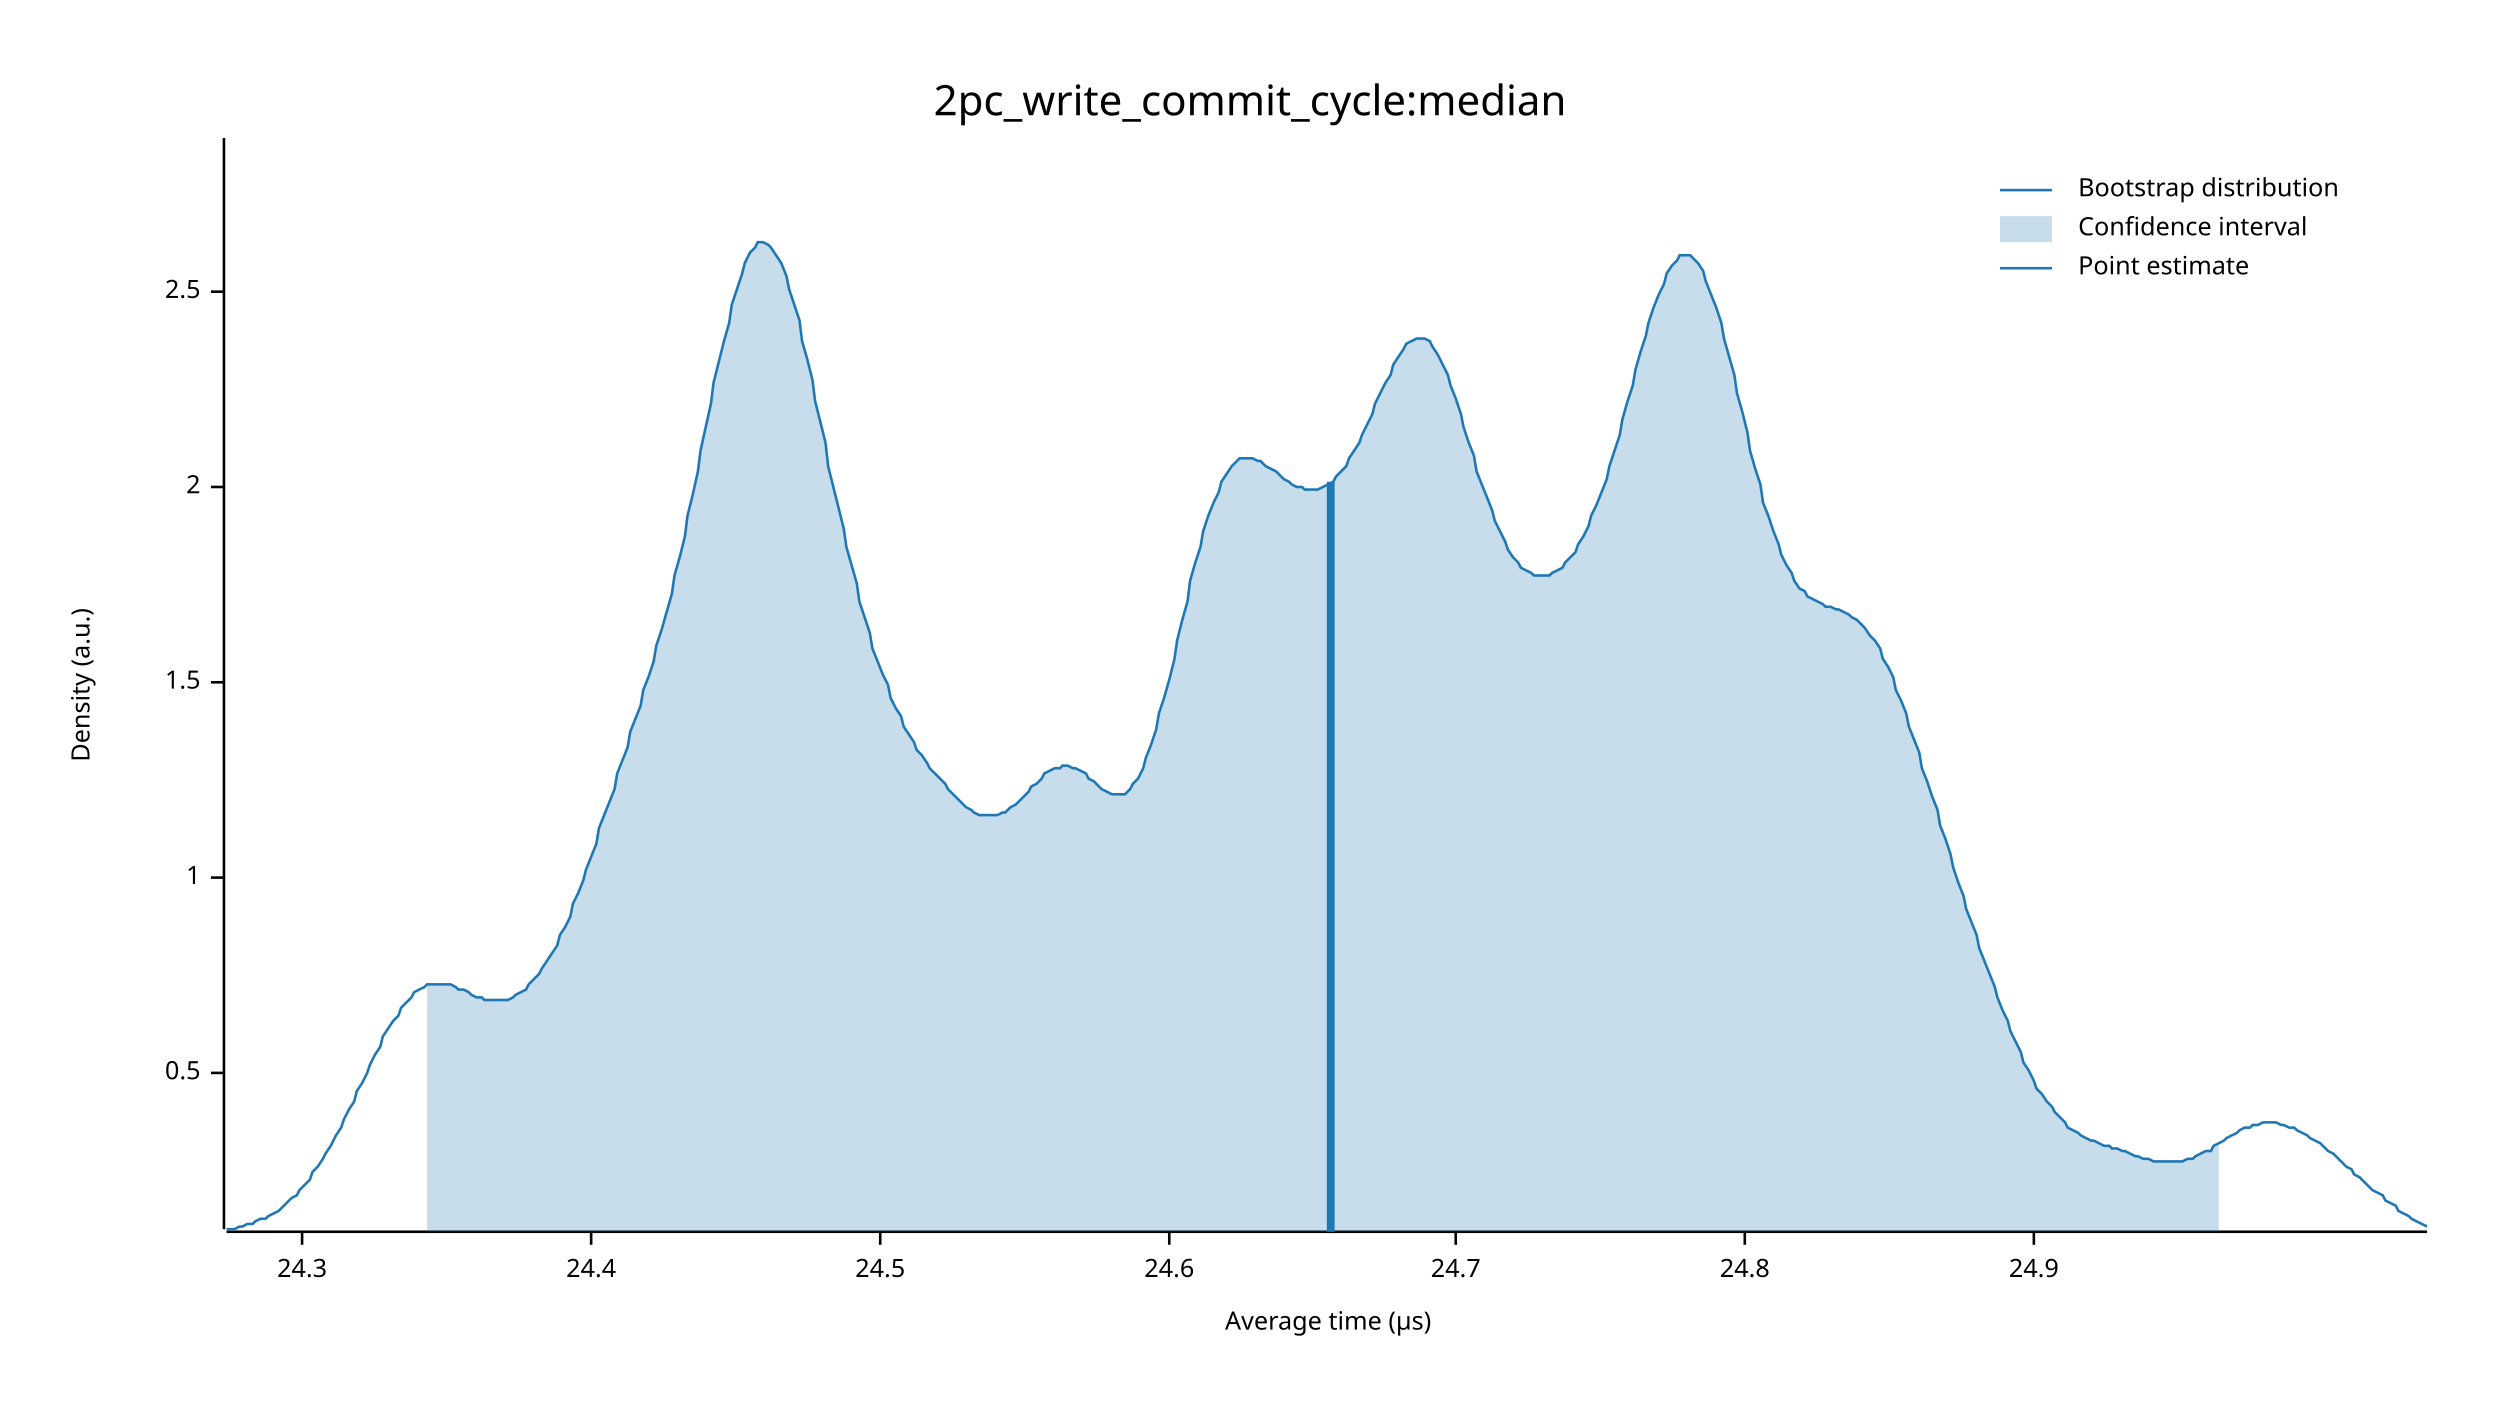
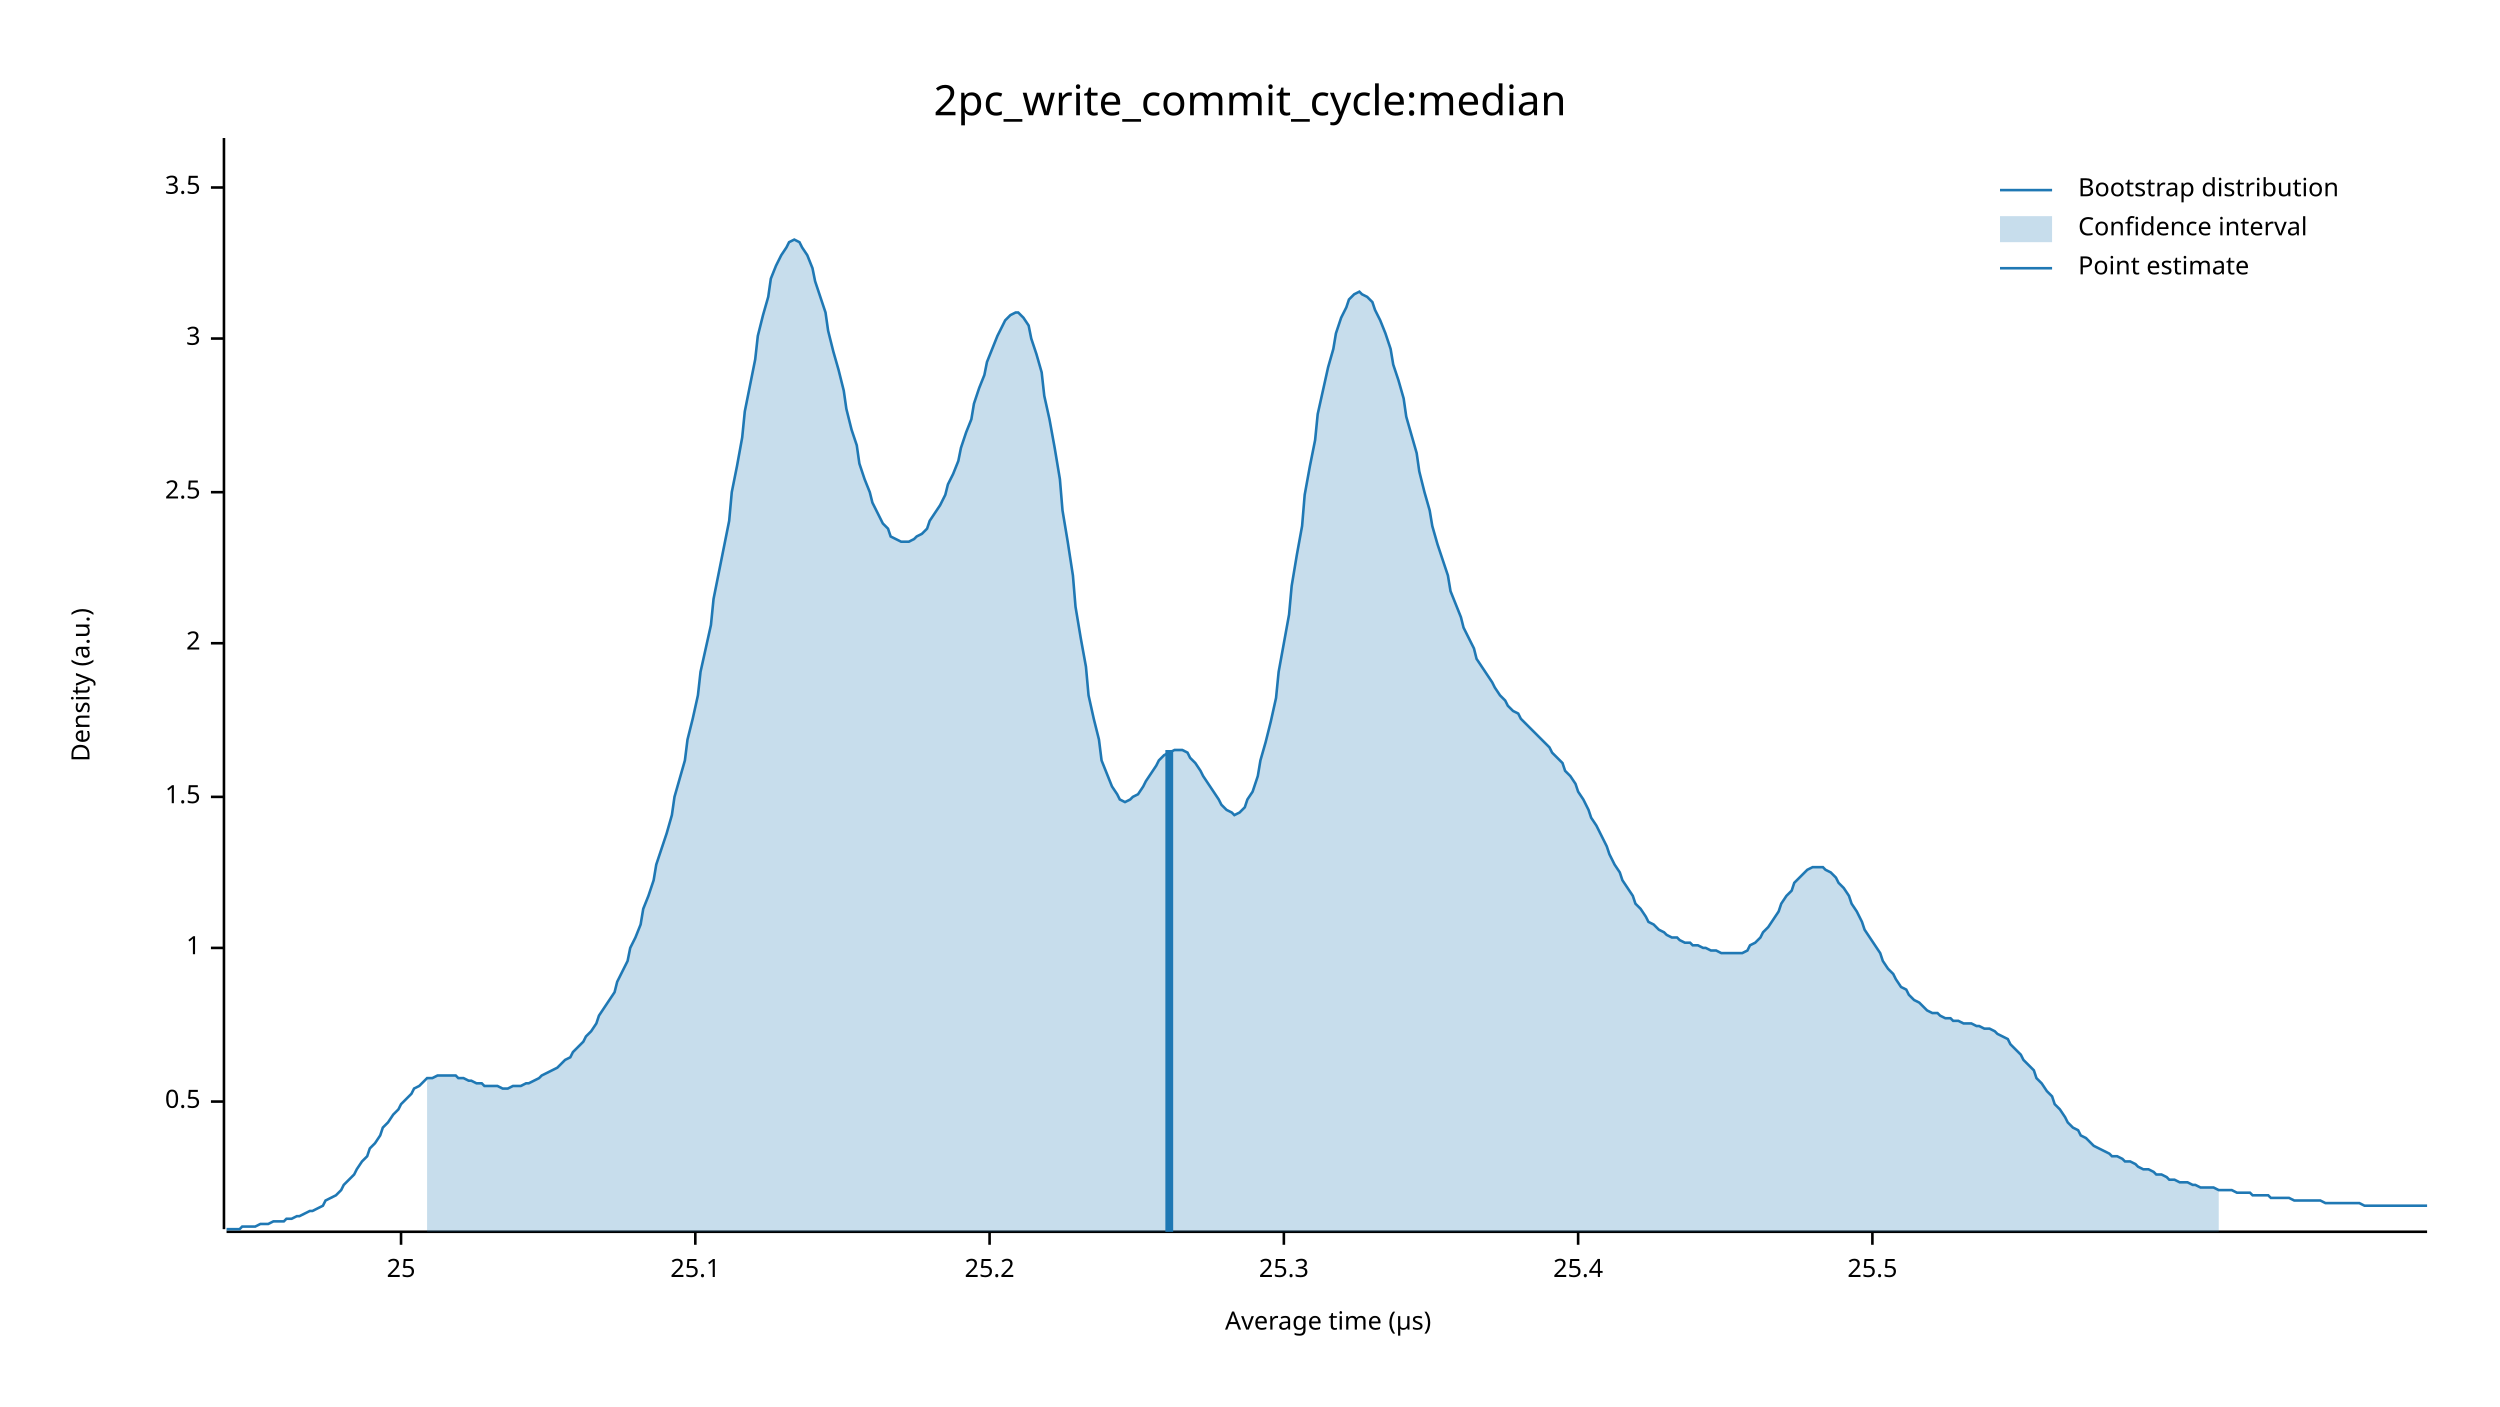
<svg xmlns="http://www.w3.org/2000/svg" width="960" height="540" viewBox="0 0 960 540">
  <text x="480" y="32" dy="0.76em" text-anchor="middle" font-family="sans-serif" font-size="16.129" opacity="1" fill="#000000">
2pc_write_commit_cycle:median
</text>
  <text x="27" y="263" dy="0.76em" text-anchor="middle" font-family="sans-serif" font-size="9.677" opacity="1" fill="#000000" transform="rotate(270, 27, 263)">
Density (a.u.)
</text>
  <text x="510" y="513" dy="-0.5ex" text-anchor="middle" font-family="sans-serif" font-size="9.677" opacity="1" fill="#000000">
Average time (µs)
</text>
  <polyline fill="none" opacity="1" stroke="#000000" stroke-width="1" points="86,53 86,472 " />
-   <text x="77" y="412" dy="0.5ex" text-anchor="end" font-family="sans-serif" font-size="9.677" opacity="1" fill="#000000">
+   <text x="77" y="423" dy="0.5ex" text-anchor="end" font-family="sans-serif" font-size="9.677" opacity="1" fill="#000000">
0.5
</text>
-   <polyline fill="none" opacity="1" stroke="#000000" stroke-width="1" points="81,412 86,412 " />
-   <text x="77" y="337" dy="0.5ex" text-anchor="end" font-family="sans-serif" font-size="9.677" opacity="1" fill="#000000">
+   <polyline fill="none" opacity="1" stroke="#000000" stroke-width="1" points="81,423 86,423 " />
+   <text x="77" y="364" dy="0.5ex" text-anchor="end" font-family="sans-serif" font-size="9.677" opacity="1" fill="#000000">
1
</text>
-   <polyline fill="none" opacity="1" stroke="#000000" stroke-width="1" points="81,337 86,337 " />
-   <text x="77" y="262" dy="0.5ex" text-anchor="end" font-family="sans-serif" font-size="9.677" opacity="1" fill="#000000">
+   <polyline fill="none" opacity="1" stroke="#000000" stroke-width="1" points="81,364 86,364 " />
+   <text x="77" y="306" dy="0.5ex" text-anchor="end" font-family="sans-serif" font-size="9.677" opacity="1" fill="#000000">
1.5
</text>
-   <polyline fill="none" opacity="1" stroke="#000000" stroke-width="1" points="81,262 86,262 " />
-   <text x="77" y="187" dy="0.5ex" text-anchor="end" font-family="sans-serif" font-size="9.677" opacity="1" fill="#000000">
+   <polyline fill="none" opacity="1" stroke="#000000" stroke-width="1" points="81,306 86,306 " />
+   <text x="77" y="247" dy="0.5ex" text-anchor="end" font-family="sans-serif" font-size="9.677" opacity="1" fill="#000000">
2
</text>
-   <polyline fill="none" opacity="1" stroke="#000000" stroke-width="1" points="81,187 86,187 " />
-   <text x="77" y="112" dy="0.5ex" text-anchor="end" font-family="sans-serif" font-size="9.677" opacity="1" fill="#000000">
+   <polyline fill="none" opacity="1" stroke="#000000" stroke-width="1" points="81,247 86,247 " />
+   <text x="77" y="189" dy="0.5ex" text-anchor="end" font-family="sans-serif" font-size="9.677" opacity="1" fill="#000000">
2.5
</text>
-   <polyline fill="none" opacity="1" stroke="#000000" stroke-width="1" points="81,112 86,112 " />
+   <polyline fill="none" opacity="1" stroke="#000000" stroke-width="1" points="81,189 86,189 " />
+   <text x="77" y="130" dy="0.5ex" text-anchor="end" font-family="sans-serif" font-size="9.677" opacity="1" fill="#000000">
+ 3
+ </text>
+   <polyline fill="none" opacity="1" stroke="#000000" stroke-width="1" points="81,130 86,130 " />
+   <text x="77" y="72" dy="0.5ex" text-anchor="end" font-family="sans-serif" font-size="9.677" opacity="1" fill="#000000">
+ 3.5
+ </text>
+   <polyline fill="none" opacity="1" stroke="#000000" stroke-width="1" points="81,72 86,72 " />
  <polyline fill="none" opacity="1" stroke="#000000" stroke-width="1" points="87,473 932,473 " />
-   <text x="116" y="483" dy="0.76em" text-anchor="middle" font-family="sans-serif" font-size="9.677" opacity="1" fill="#000000">
- 24.3
+   <text x="154" y="483" dy="0.76em" text-anchor="middle" font-family="sans-serif" font-size="9.677" opacity="1" fill="#000000">
+ 25
</text>
-   <polyline fill="none" opacity="1" stroke="#000000" stroke-width="1" points="116,473 116,478 " />
-   <text x="227" y="483" dy="0.76em" text-anchor="middle" font-family="sans-serif" font-size="9.677" opacity="1" fill="#000000">
- 24.4
+   <polyline fill="none" opacity="1" stroke="#000000" stroke-width="1" points="154,473 154,478 " />
+   <text x="267" y="483" dy="0.76em" text-anchor="middle" font-family="sans-serif" font-size="9.677" opacity="1" fill="#000000">
+ 25.1
</text>
-   <polyline fill="none" opacity="1" stroke="#000000" stroke-width="1" points="227,473 227,478 " />
-   <text x="338" y="483" dy="0.76em" text-anchor="middle" font-family="sans-serif" font-size="9.677" opacity="1" fill="#000000">
- 24.5
+   <polyline fill="none" opacity="1" stroke="#000000" stroke-width="1" points="267,473 267,478 " />
+   <text x="380" y="483" dy="0.76em" text-anchor="middle" font-family="sans-serif" font-size="9.677" opacity="1" fill="#000000">
+ 25.2
</text>
-   <polyline fill="none" opacity="1" stroke="#000000" stroke-width="1" points="338,473 338,478 " />
-   <text x="449" y="483" dy="0.76em" text-anchor="middle" font-family="sans-serif" font-size="9.677" opacity="1" fill="#000000">
- 24.6
+   <polyline fill="none" opacity="1" stroke="#000000" stroke-width="1" points="380,473 380,478 " />
+   <text x="493" y="483" dy="0.76em" text-anchor="middle" font-family="sans-serif" font-size="9.677" opacity="1" fill="#000000">
+ 25.3
</text>
-   <polyline fill="none" opacity="1" stroke="#000000" stroke-width="1" points="449,473 449,478 " />
-   <text x="559" y="483" dy="0.76em" text-anchor="middle" font-family="sans-serif" font-size="9.677" opacity="1" fill="#000000">
- 24.7
+   <polyline fill="none" opacity="1" stroke="#000000" stroke-width="1" points="493,473 493,478 " />
+   <text x="606" y="483" dy="0.76em" text-anchor="middle" font-family="sans-serif" font-size="9.677" opacity="1" fill="#000000">
+ 25.4
</text>
-   <polyline fill="none" opacity="1" stroke="#000000" stroke-width="1" points="559,473 559,478 " />
-   <text x="670" y="483" dy="0.76em" text-anchor="middle" font-family="sans-serif" font-size="9.677" opacity="1" fill="#000000">
- 24.8
+   <polyline fill="none" opacity="1" stroke="#000000" stroke-width="1" points="606,473 606,478 " />
+   <text x="719" y="483" dy="0.76em" text-anchor="middle" font-family="sans-serif" font-size="9.677" opacity="1" fill="#000000">
+ 25.5
</text>
-   <polyline fill="none" opacity="1" stroke="#000000" stroke-width="1" points="670,473 670,478 " />
-   <text x="781" y="483" dy="0.76em" text-anchor="middle" font-family="sans-serif" font-size="9.677" opacity="1" fill="#000000">
- 24.9
- </text>
-   <polyline fill="none" opacity="1" stroke="#000000" stroke-width="1" points="781,473 781,478 " />
-   <polyline fill="none" opacity="1" stroke="#1F78B4" stroke-width="1" points="87,472 88,472 90,472 92,471 93,471 95,470 97,470 98,469 100,468 102,468 103,467 105,466 107,465 109,463 110,462 112,460 114,459 115,457 117,455 119,453 120,450 122,448 124,445 125,443 127,440 129,436 131,433 132,430 134,426 136,423 137,419 139,416 141,412 142,409 144,405 146,402 147,398 149,395 151,392 153,390 154,387 156,385 158,383 159,381 161,380 163,379 164,378 166,378 168,378 169,378 171,378 173,378 175,379 176,380 178,380 180,381 181,382 183,383 185,383 186,384 188,384 190,384 191,384 193,384 195,384 197,383 198,382 200,381 202,380 203,378 205,376 207,374 208,372 210,369 212,366 214,363 215,359 217,356 219,352 220,347 222,343 224,338 225,334 227,329 229,324 230,318 232,313 234,308 236,303 237,297 239,292 241,287 242,281 244,276 246,271 247,265 249,260 251,254 252,248 254,242 256,235 258,228 259,221 261,214 263,206 264,198 266,190 268,181 269,173 271,164 273,155 274,147 276,139 278,131 280,124 281,117 283,111 285,105 286,101 288,97 290,95 291,93 293,93 295,94 296,95 298,98 300,101 302,106 303,111 305,117 307,123 308,131 310,138 312,146 313,154 315,162 317,170 318,179 320,187 322,195 324,203 325,210 327,217 329,224 330,231 332,237 334,243 335,249 337,254 339,259 341,263 342,268 344,272 346,275 347,279 349,282 351,285 352,288 354,290 356,293 357,295 359,297 361,299 363,301 364,303 366,305 368,307 369,308 371,310 373,311 374,312 376,313 378,313 379,313 381,313 383,313 385,312 386,312 388,310 390,309 391,308 393,306 395,304 396,302 398,301 400,299 401,297 403,296 405,295 407,295 408,294 410,294 412,295 413,295 415,296 417,297 418,299 420,300 422,302 423,303 425,304 427,305 429,305 430,305 432,305 434,303 435,301 437,299 439,295 440,291 442,286 444,280 445,274 447,268 449,261 451,253 452,246 454,238 456,231 457,223 459,216 461,210 462,204 464,198 466,193 468,189 469,185 471,182 473,179 474,178 476,176 478,176 479,176 481,176 483,177 484,177 486,179 488,180 490,181 491,182 493,184 495,185 496,186 498,187 500,187 501,188 503,188 505,188 506,188 508,187 510,186 512,185 513,183 515,181 517,179 518,176 520,173 522,170 523,167 525,163 527,159 528,155 530,151 532,147 534,144 535,140 537,137 539,134 540,132 542,131 544,130 545,130 547,130 549,131 550,133 552,136 554,140 556,144 557,148 559,153 561,159 562,164 564,170 566,175 567,181 569,186 571,191 573,196 574,200 576,204 578,208 579,211 581,214 583,216 584,218 586,219 588,220 589,221 591,221 593,221 595,221 596,220 598,219 600,218 601,216 603,214 605,212 606,209 608,206 610,202 611,198 613,194 615,189 617,184 618,179 620,173 622,167 623,161 625,154 627,148 628,142 630,135 632,129 633,124 635,118 637,113 639,109 640,105 642,102 644,100 645,98 647,98 649,98 650,99 652,101 654,104 655,108 657,113 659,118 661,124 662,130 664,137 666,144 667,151 669,158 671,166 672,173 674,180 676,186 677,193 679,198 681,204 683,209 684,213 686,217 688,220 689,223 691,226 693,227 694,229 696,230 698,231 700,232 701,233 703,233 705,234 706,234 708,235 710,236 711,237 713,238 715,240 716,241 718,244 720,246 722,249 723,253 725,256 727,260 728,265 730,269 732,274 733,279 735,284 737,289 738,295 740,300 742,306 744,311 745,317 747,322 749,328 750,333 752,339 754,344 755,349 757,354 759,359 760,364 762,369 764,374 766,379 767,383 769,388 771,392 772,396 774,400 776,404 777,408 779,411 781,415 782,418 784,420 786,423 788,425 789,427 791,429 793,431 794,433 796,434 798,435 799,436 801,437 803,438 804,438 806,439 808,440 810,440 811,441 813,441 815,442 816,442 818,443 820,444 821,444 823,445 825,445 827,446 828,446 830,446 832,446 833,446 835,446 837,446 838,446 840,445 842,445 843,444 845,443 847,442 849,442 850,440 852,439 854,438 855,437 857,436 859,435 860,434 862,433 864,433 865,432 867,432 869,431 871,431 872,431 874,431 876,432 877,432 879,433 881,433 882,434 884,435 886,436 887,437 889,438 891,439 893,441 894,442 896,443 898,445 899,446 901,448 903,449 904,451 906,452 908,454 909,455 911,457 913,458 915,459 916,461 918,462 920,463 921,465 923,466 925,467 926,468 928,469 930,470 932,471 " />
-   <polygon opacity="0.25" fill="#1F78B4" points="164,378 166,378 168,378 169,378 171,378 173,378 175,379 176,380 178,380 180,381 181,382 183,383 185,383 186,384 188,384 190,384 191,384 193,384 195,384 197,383 198,382 200,381 202,380 203,378 205,376 207,374 208,372 210,369 212,366 214,363 215,359 217,356 219,352 220,347 222,343 224,338 225,334 227,329 229,324 230,318 232,313 234,308 236,303 237,297 239,292 241,287 242,281 244,276 246,271 247,265 249,260 251,254 252,248 254,242 256,235 258,228 259,221 261,214 263,206 264,198 266,190 268,181 269,173 271,164 273,155 274,147 276,139 278,131 280,124 281,117 283,111 285,105 286,101 288,97 290,95 291,93 293,93 295,94 296,95 298,98 300,101 302,106 303,111 305,117 307,123 308,131 310,138 312,146 313,154 315,162 317,170 318,179 320,187 322,195 324,203 325,210 327,217 329,224 330,231 332,237 334,243 335,249 337,254 339,259 341,263 342,268 344,272 346,275 347,279 349,282 351,285 352,288 354,290 356,293 357,295 359,297 361,299 363,301 364,303 366,305 368,307 369,308 371,310 373,311 374,312 376,313 378,313 379,313 381,313 383,313 385,312 386,312 388,310 390,309 391,308 393,306 395,304 396,302 398,301 400,299 401,297 403,296 405,295 407,295 408,294 410,294 412,295 413,295 415,296 417,297 418,299 420,300 422,302 423,303 425,304 427,305 429,305 430,305 432,305 434,303 435,301 437,299 439,295 440,291 442,286 444,280 445,274 447,268 449,261 451,253 452,246 454,238 456,231 457,223 459,216 461,210 462,204 464,198 466,193 468,189 469,185 471,182 473,179 474,178 476,176 478,176 479,176 481,176 483,177 484,177 486,179 488,180 490,181 491,182 493,184 495,185 496,186 498,187 500,187 501,188 503,188 505,188 506,188 508,187 510,186 512,185 513,183 515,181 517,179 518,176 520,173 522,170 523,167 525,163 527,159 528,155 530,151 532,147 534,144 535,140 537,137 539,134 540,132 542,131 544,130 545,130 547,130 549,131 550,133 552,136 554,140 556,144 557,148 559,153 561,159 562,164 564,170 566,175 567,181 569,186 571,191 573,196 574,200 576,204 578,208 579,211 581,214 583,216 584,218 586,219 588,220 589,221 591,221 593,221 595,221 596,220 598,219 600,218 601,216 603,214 605,212 606,209 608,206 610,202 611,198 613,194 615,189 617,184 618,179 620,173 622,167 623,161 625,154 627,148 628,142 630,135 632,129 633,124 635,118 637,113 639,109 640,105 642,102 644,100 645,98 647,98 649,98 650,99 652,101 654,104 655,108 657,113 659,118 661,124 662,130 664,137 666,144 667,151 669,158 671,166 672,173 674,180 676,186 677,193 679,198 681,204 683,209 684,213 686,217 688,220 689,223 691,226 693,227 694,229 696,230 698,231 700,232 701,233 703,233 705,234 706,234 708,235 710,236 711,237 713,238 715,240 716,241 718,244 720,246 722,249 723,253 725,256 727,260 728,265 730,269 732,274 733,279 735,284 737,289 738,295 740,300 742,306 744,311 745,317 747,322 749,328 750,333 752,339 754,344 755,349 757,354 759,359 760,364 762,369 764,374 766,379 767,383 769,388 771,392 772,396 774,400 776,404 777,408 779,411 781,415 782,418 784,420 786,423 788,425 789,427 791,429 793,431 794,433 796,434 798,435 799,436 801,437 803,438 804,438 806,439 808,440 810,440 811,441 813,441 815,442 816,442 818,443 820,444 821,444 823,445 825,445 827,446 828,446 830,446 832,446 833,446 835,446 837,446 838,446 840,445 842,445 843,444 845,443 847,442 849,442 850,440 852,439 852,473 164,473 " />
-   <polyline fill="none" opacity="1" stroke="#1F78B4" stroke-width="3" points="511,473 511,185 " />
+   <polyline fill="none" opacity="1" stroke="#000000" stroke-width="1" points="719,473 719,478 " />
+   <polyline fill="none" opacity="1" stroke="#1F78B4" stroke-width="1" points="87,472 88,472 90,472 92,472 93,471 95,471 97,471 98,471 100,470 102,470 103,470 105,469 107,469 109,469 110,468 112,468 114,467 115,467 117,466 119,465 120,465 122,464 124,463 125,461 127,460 129,459 131,457 132,455 134,453 136,451 137,449 139,446 141,444 142,441 144,439 146,436 147,433 149,431 151,428 153,426 154,424 156,422 158,420 159,418 161,417 163,415 164,414 166,414 168,413 169,413 171,413 173,413 175,413 176,414 178,414 180,415 181,415 183,416 185,416 186,417 188,417 190,417 191,417 193,418 195,418 197,417 198,417 200,417 202,416 203,416 205,415 207,414 208,413 210,412 212,411 214,410 215,409 217,407 219,406 220,404 222,402 224,400 225,398 227,396 229,393 230,390 232,387 234,384 236,381 237,377 239,373 241,369 242,364 244,360 246,355 247,349 249,344 251,338 252,332 254,326 256,320 258,313 259,306 261,299 263,292 264,284 266,276 268,267 269,258 271,249 273,240 274,230 276,220 278,210 280,200 281,189 283,179 285,168 286,158 288,148 290,138 291,129 293,121 295,114 296,107 298,102 300,98 302,95 303,93 305,92 307,93 308,95 310,98 312,103 313,108 315,114 317,120 318,127 320,135 322,142 324,150 325,157 327,165 329,171 330,178 332,184 334,189 335,193 337,197 339,201 341,203 342,206 344,207 346,208 347,208 349,208 351,207 352,206 354,205 356,203 357,200 359,197 361,194 363,190 364,186 366,182 368,177 369,172 371,166 373,161 374,155 376,149 378,144 379,139 381,134 383,129 385,125 386,123 388,121 390,120 391,120 393,122 395,125 396,130 398,136 400,143 401,152 403,161 405,172 407,184 408,196 410,208 412,221 413,233 415,245 417,256 418,267 420,276 422,284 423,292 425,297 427,302 429,305 430,307 432,308 434,307 435,306 437,305 439,302 440,300 442,297 444,294 445,292 447,290 449,289 451,288 452,288 454,288 456,289 457,291 459,293 461,296 462,298 464,301 466,304 468,307 469,309 471,311 473,312 474,313 476,312 478,310 479,307 481,304 483,298 484,292 486,285 488,277 490,268 491,258 493,247 495,236 496,225 498,213 500,202 501,190 503,179 505,169 506,159 508,150 510,141 512,134 513,128 515,122 517,118 518,115 520,113 522,112 523,113 525,114 527,116 528,119 530,123 532,128 534,134 535,140 537,146 539,153 540,160 542,167 544,174 545,181 547,189 549,196 550,202 552,209 554,215 556,221 557,227 559,232 561,237 562,241 564,245 566,249 567,253 569,256 571,259 573,262 574,264 576,267 578,269 579,271 581,273 583,274 584,276 586,278 588,280 589,281 591,283 593,285 595,287 596,289 598,291 600,293 601,296 603,298 605,301 606,304 608,307 610,311 611,314 613,317 615,321 617,325 618,328 620,332 622,335 623,338 625,341 627,344 628,347 630,349 632,352 633,354 635,355 637,357 639,358 640,359 642,360 644,360 645,361 647,362 649,362 650,363 652,363 654,364 655,364 657,365 659,365 661,366 662,366 664,366 666,366 667,366 669,366 671,365 672,363 674,362 676,360 677,358 679,356 681,353 683,350 684,347 686,344 688,342 689,339 691,337 693,335 694,334 696,333 698,333 700,333 701,334 703,335 705,337 706,339 708,341 710,344 711,347 713,350 715,354 716,357 718,360 720,363 722,366 723,369 725,372 727,374 728,376 730,379 732,380 733,382 735,384 737,385 738,386 740,388 742,389 744,389 745,390 747,391 749,391 750,392 752,392 754,393 755,393 757,393 759,394 760,394 762,395 764,395 766,396 767,397 769,398 771,399 772,401 774,403 776,405 777,407 779,409 781,411 782,414 784,416 786,419 788,421 789,424 791,426 793,429 794,431 796,433 798,434 799,436 801,437 803,439 804,440 806,441 808,442 810,443 811,444 813,444 815,445 816,446 818,446 820,447 821,448 823,449 825,449 827,450 828,451 830,451 832,452 833,453 835,453 837,454 838,454 840,454 842,455 843,455 845,456 847,456 849,456 850,456 852,457 854,457 855,457 857,457 859,458 860,458 862,458 864,458 865,459 867,459 869,459 871,459 872,460 874,460 876,460 877,460 879,460 881,461 882,461 884,461 886,461 887,461 889,461 891,461 893,462 894,462 896,462 898,462 899,462 901,462 903,462 904,462 906,462 908,463 909,463 911,463 913,463 915,463 916,463 918,463 920,463 921,463 923,463 925,463 926,463 928,463 930,463 932,463 " />
+   <polygon opacity="0.25" fill="#1F78B4" points="164,414 166,414 168,413 169,413 171,413 173,413 175,413 176,414 178,414 180,415 181,415 183,416 185,416 186,417 188,417 190,417 191,417 193,418 195,418 197,417 198,417 200,417 202,416 203,416 205,415 207,414 208,413 210,412 212,411 214,410 215,409 217,407 219,406 220,404 222,402 224,400 225,398 227,396 229,393 230,390 232,387 234,384 236,381 237,377 239,373 241,369 242,364 244,360 246,355 247,349 249,344 251,338 252,332 254,326 256,320 258,313 259,306 261,299 263,292 264,284 266,276 268,267 269,258 271,249 273,240 274,230 276,220 278,210 280,200 281,189 283,179 285,168 286,158 288,148 290,138 291,129 293,121 295,114 296,107 298,102 300,98 302,95 303,93 305,92 307,93 308,95 310,98 312,103 313,108 315,114 317,120 318,127 320,135 322,142 324,150 325,157 327,165 329,171 330,178 332,184 334,189 335,193 337,197 339,201 341,203 342,206 344,207 346,208 347,208 349,208 351,207 352,206 354,205 356,203 357,200 359,197 361,194 363,190 364,186 366,182 368,177 369,172 371,166 373,161 374,155 376,149 378,144 379,139 381,134 383,129 385,125 386,123 388,121 390,120 391,120 393,122 395,125 396,130 398,136 400,143 401,152 403,161 405,172 407,184 408,196 410,208 412,221 413,233 415,245 417,256 418,267 420,276 422,284 423,292 425,297 427,302 429,305 430,307 432,308 434,307 435,306 437,305 439,302 440,300 442,297 444,294 445,292 447,290 449,289 451,288 452,288 454,288 456,289 457,291 459,293 461,296 462,298 464,301 466,304 468,307 469,309 471,311 473,312 474,313 476,312 478,310 479,307 481,304 483,298 484,292 486,285 488,277 490,268 491,258 493,247 495,236 496,225 498,213 500,202 501,190 503,179 505,169 506,159 508,150 510,141 512,134 513,128 515,122 517,118 518,115 520,113 522,112 523,113 525,114 527,116 528,119 530,123 532,128 534,134 535,140 537,146 539,153 540,160 542,167 544,174 545,181 547,189 549,196 550,202 552,209 554,215 556,221 557,227 559,232 561,237 562,241 564,245 566,249 567,253 569,256 571,259 573,262 574,264 576,267 578,269 579,271 581,273 583,274 584,276 586,278 588,280 589,281 591,283 593,285 595,287 596,289 598,291 600,293 601,296 603,298 605,301 606,304 608,307 610,311 611,314 613,317 615,321 617,325 618,328 620,332 622,335 623,338 625,341 627,344 628,347 630,349 632,352 633,354 635,355 637,357 639,358 640,359 642,360 644,360 645,361 647,362 649,362 650,363 652,363 654,364 655,364 657,365 659,365 661,366 662,366 664,366 666,366 667,366 669,366 671,365 672,363 674,362 676,360 677,358 679,356 681,353 683,350 684,347 686,344 688,342 689,339 691,337 693,335 694,334 696,333 698,333 700,333 701,334 703,335 705,337 706,339 708,341 710,344 711,347 713,350 715,354 716,357 718,360 720,363 722,366 723,369 725,372 727,374 728,376 730,379 732,380 733,382 735,384 737,385 738,386 740,388 742,389 744,389 745,390 747,391 749,391 750,392 752,392 754,393 755,393 757,393 759,394 760,394 762,395 764,395 766,396 767,397 769,398 771,399 772,401 774,403 776,405 777,407 779,409 781,411 782,414 784,416 786,419 788,421 789,424 791,426 793,429 794,431 796,433 798,434 799,436 801,437 803,439 804,440 806,441 808,442 810,443 811,444 813,444 815,445 816,446 818,446 820,447 821,448 823,449 825,449 827,450 828,451 830,451 832,452 833,453 835,453 837,454 838,454 840,454 842,455 843,455 845,456 847,456 849,456 850,456 852,457 852,473 164,473 " />
+   <polyline fill="none" opacity="1" stroke="#1F78B4" stroke-width="3" points="449,473 449,288 " />
  <text x="798" y="68" dy="0.76em" text-anchor="start" font-family="sans-serif" font-size="9.677" opacity="1" fill="#000000">
Bootstrap distribution
</text>
  <text x="798" y="83" dy="0.76em" text-anchor="start" font-family="sans-serif" font-size="9.677" opacity="1" fill="#000000">
Confidence interval
</text>
  <text x="798" y="98" dy="0.76em" text-anchor="start" font-family="sans-serif" font-size="9.677" opacity="1" fill="#000000">
Point estimate
</text>
  <polyline fill="none" opacity="1" stroke="#1F78B4" stroke-width="1" points="768,73 788,73 " />
  <rect x="768" y="83" width="20" height="10" opacity="0.25" fill="#1F78B4" stroke="none" />
  <polyline fill="none" opacity="1" stroke="#1F78B4" stroke-width="1" points="768,103 788,103 " />
</svg>
